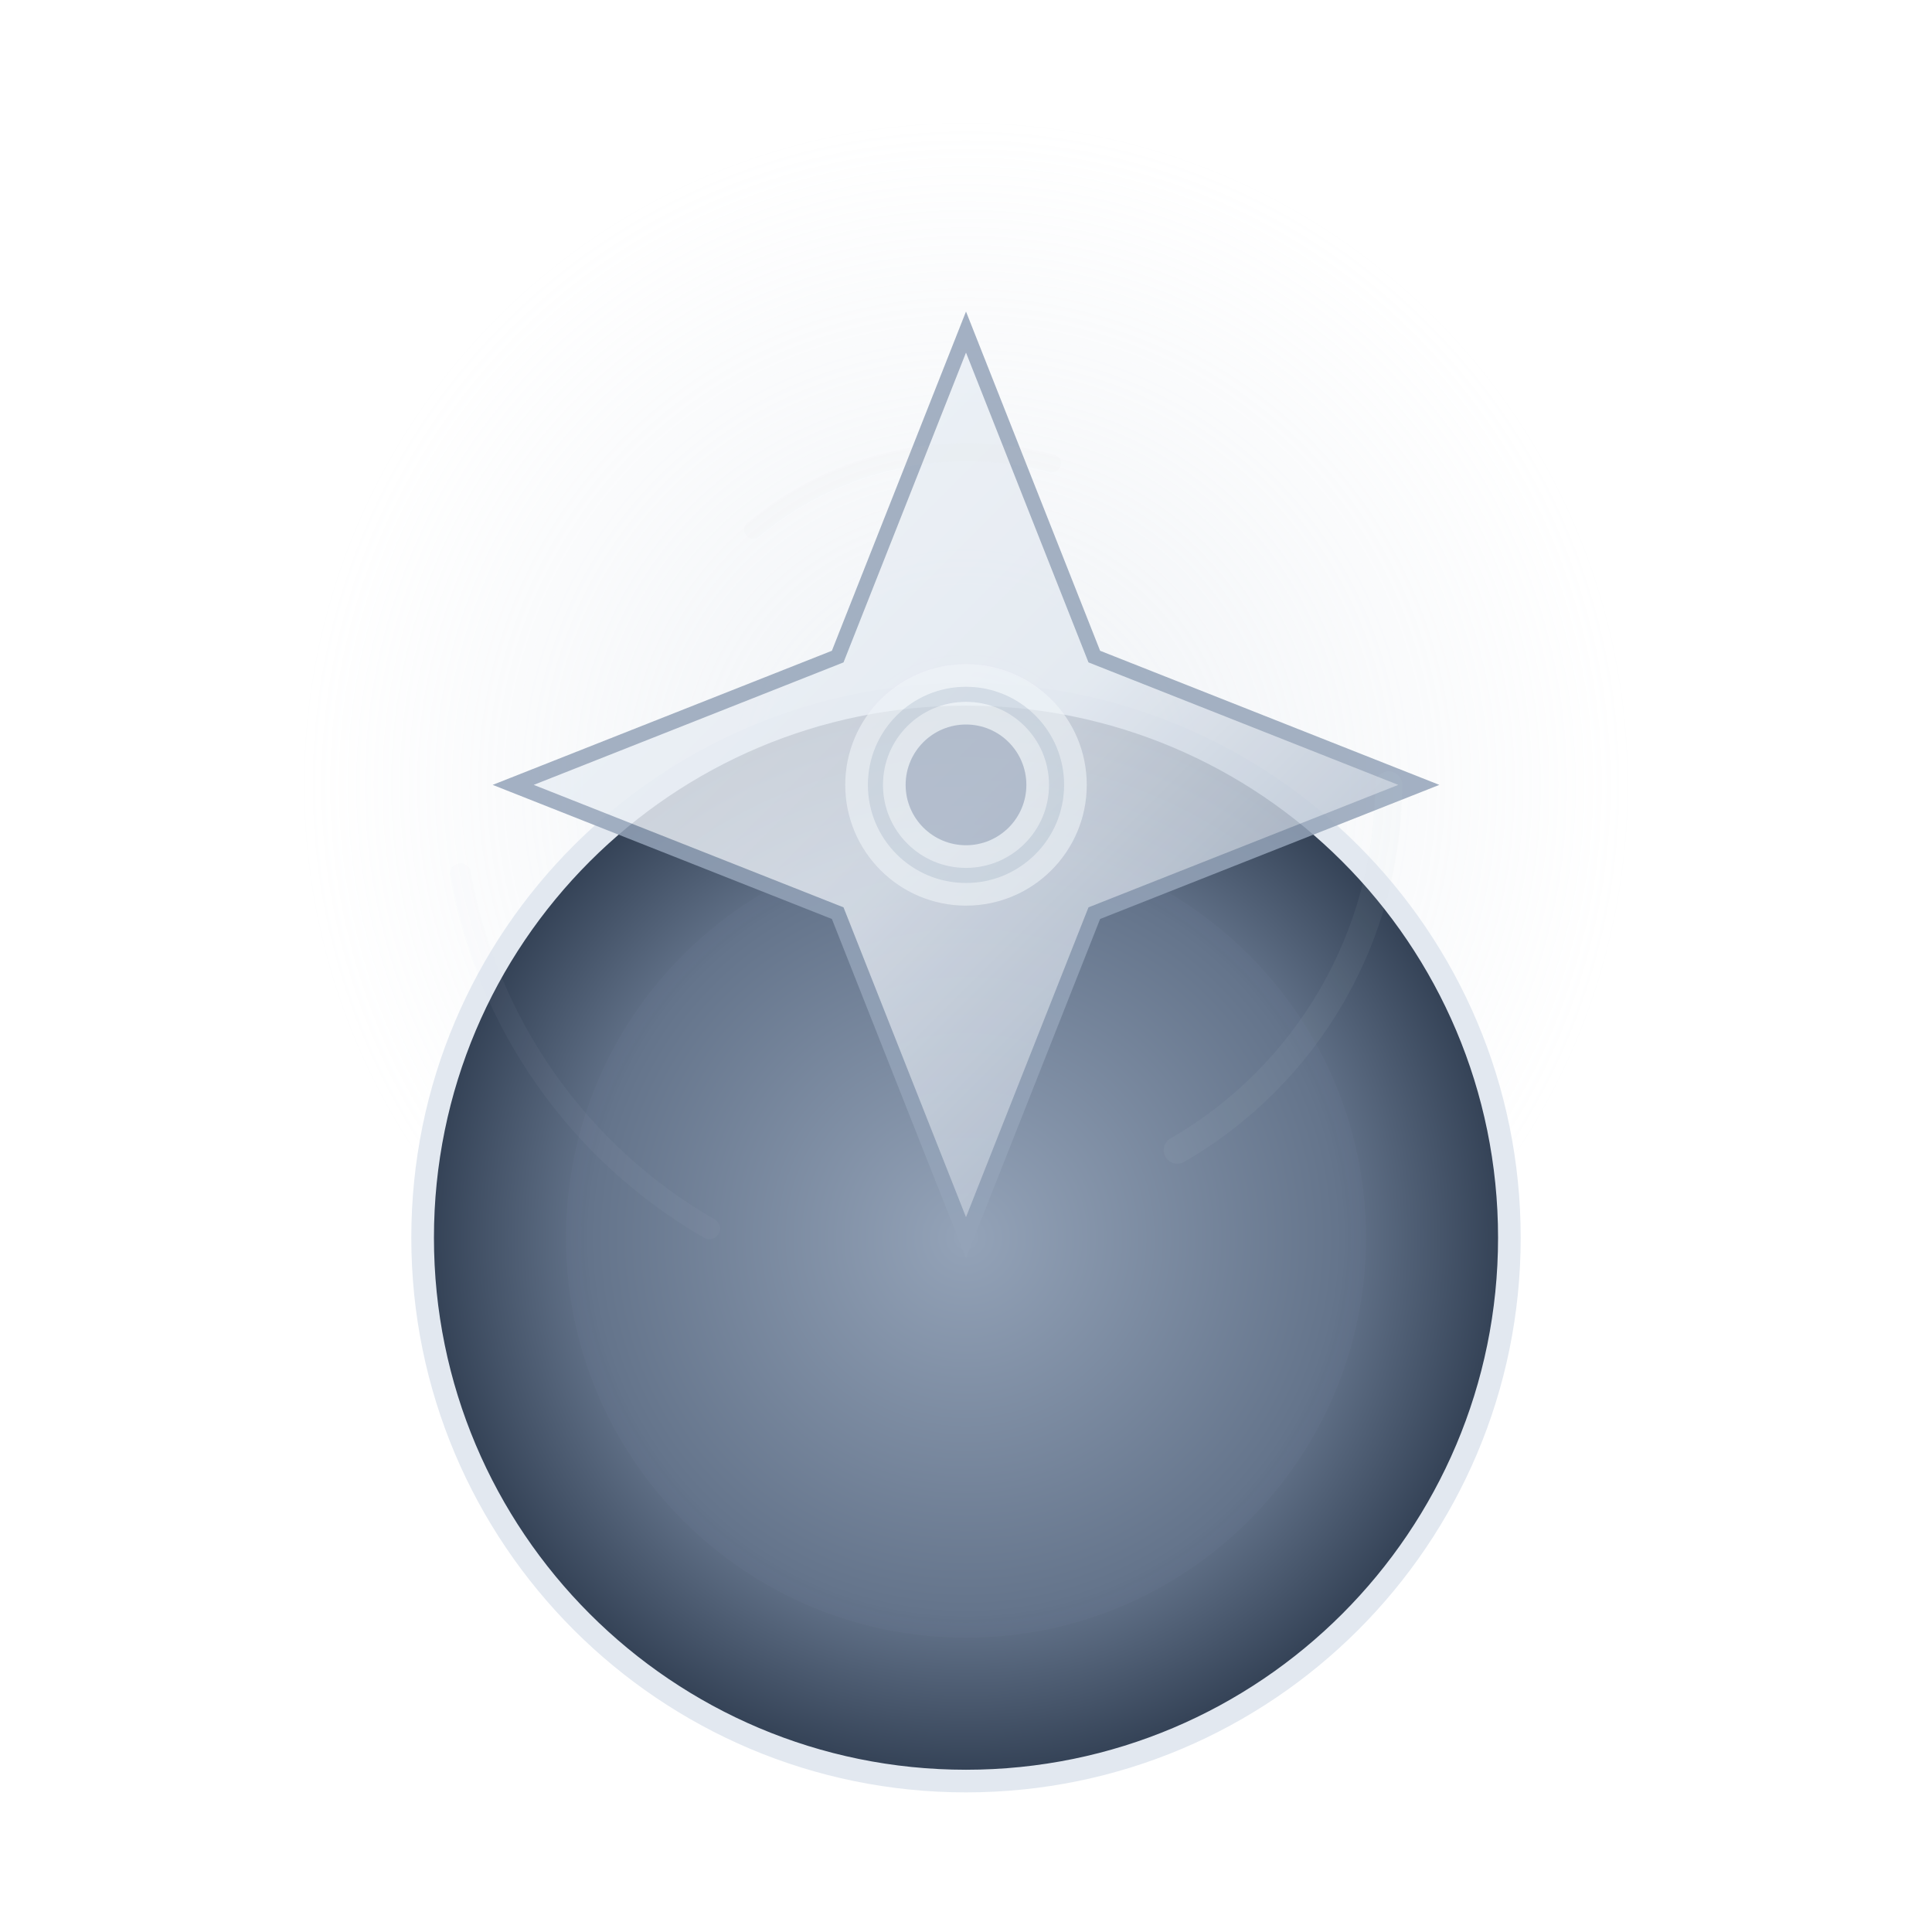
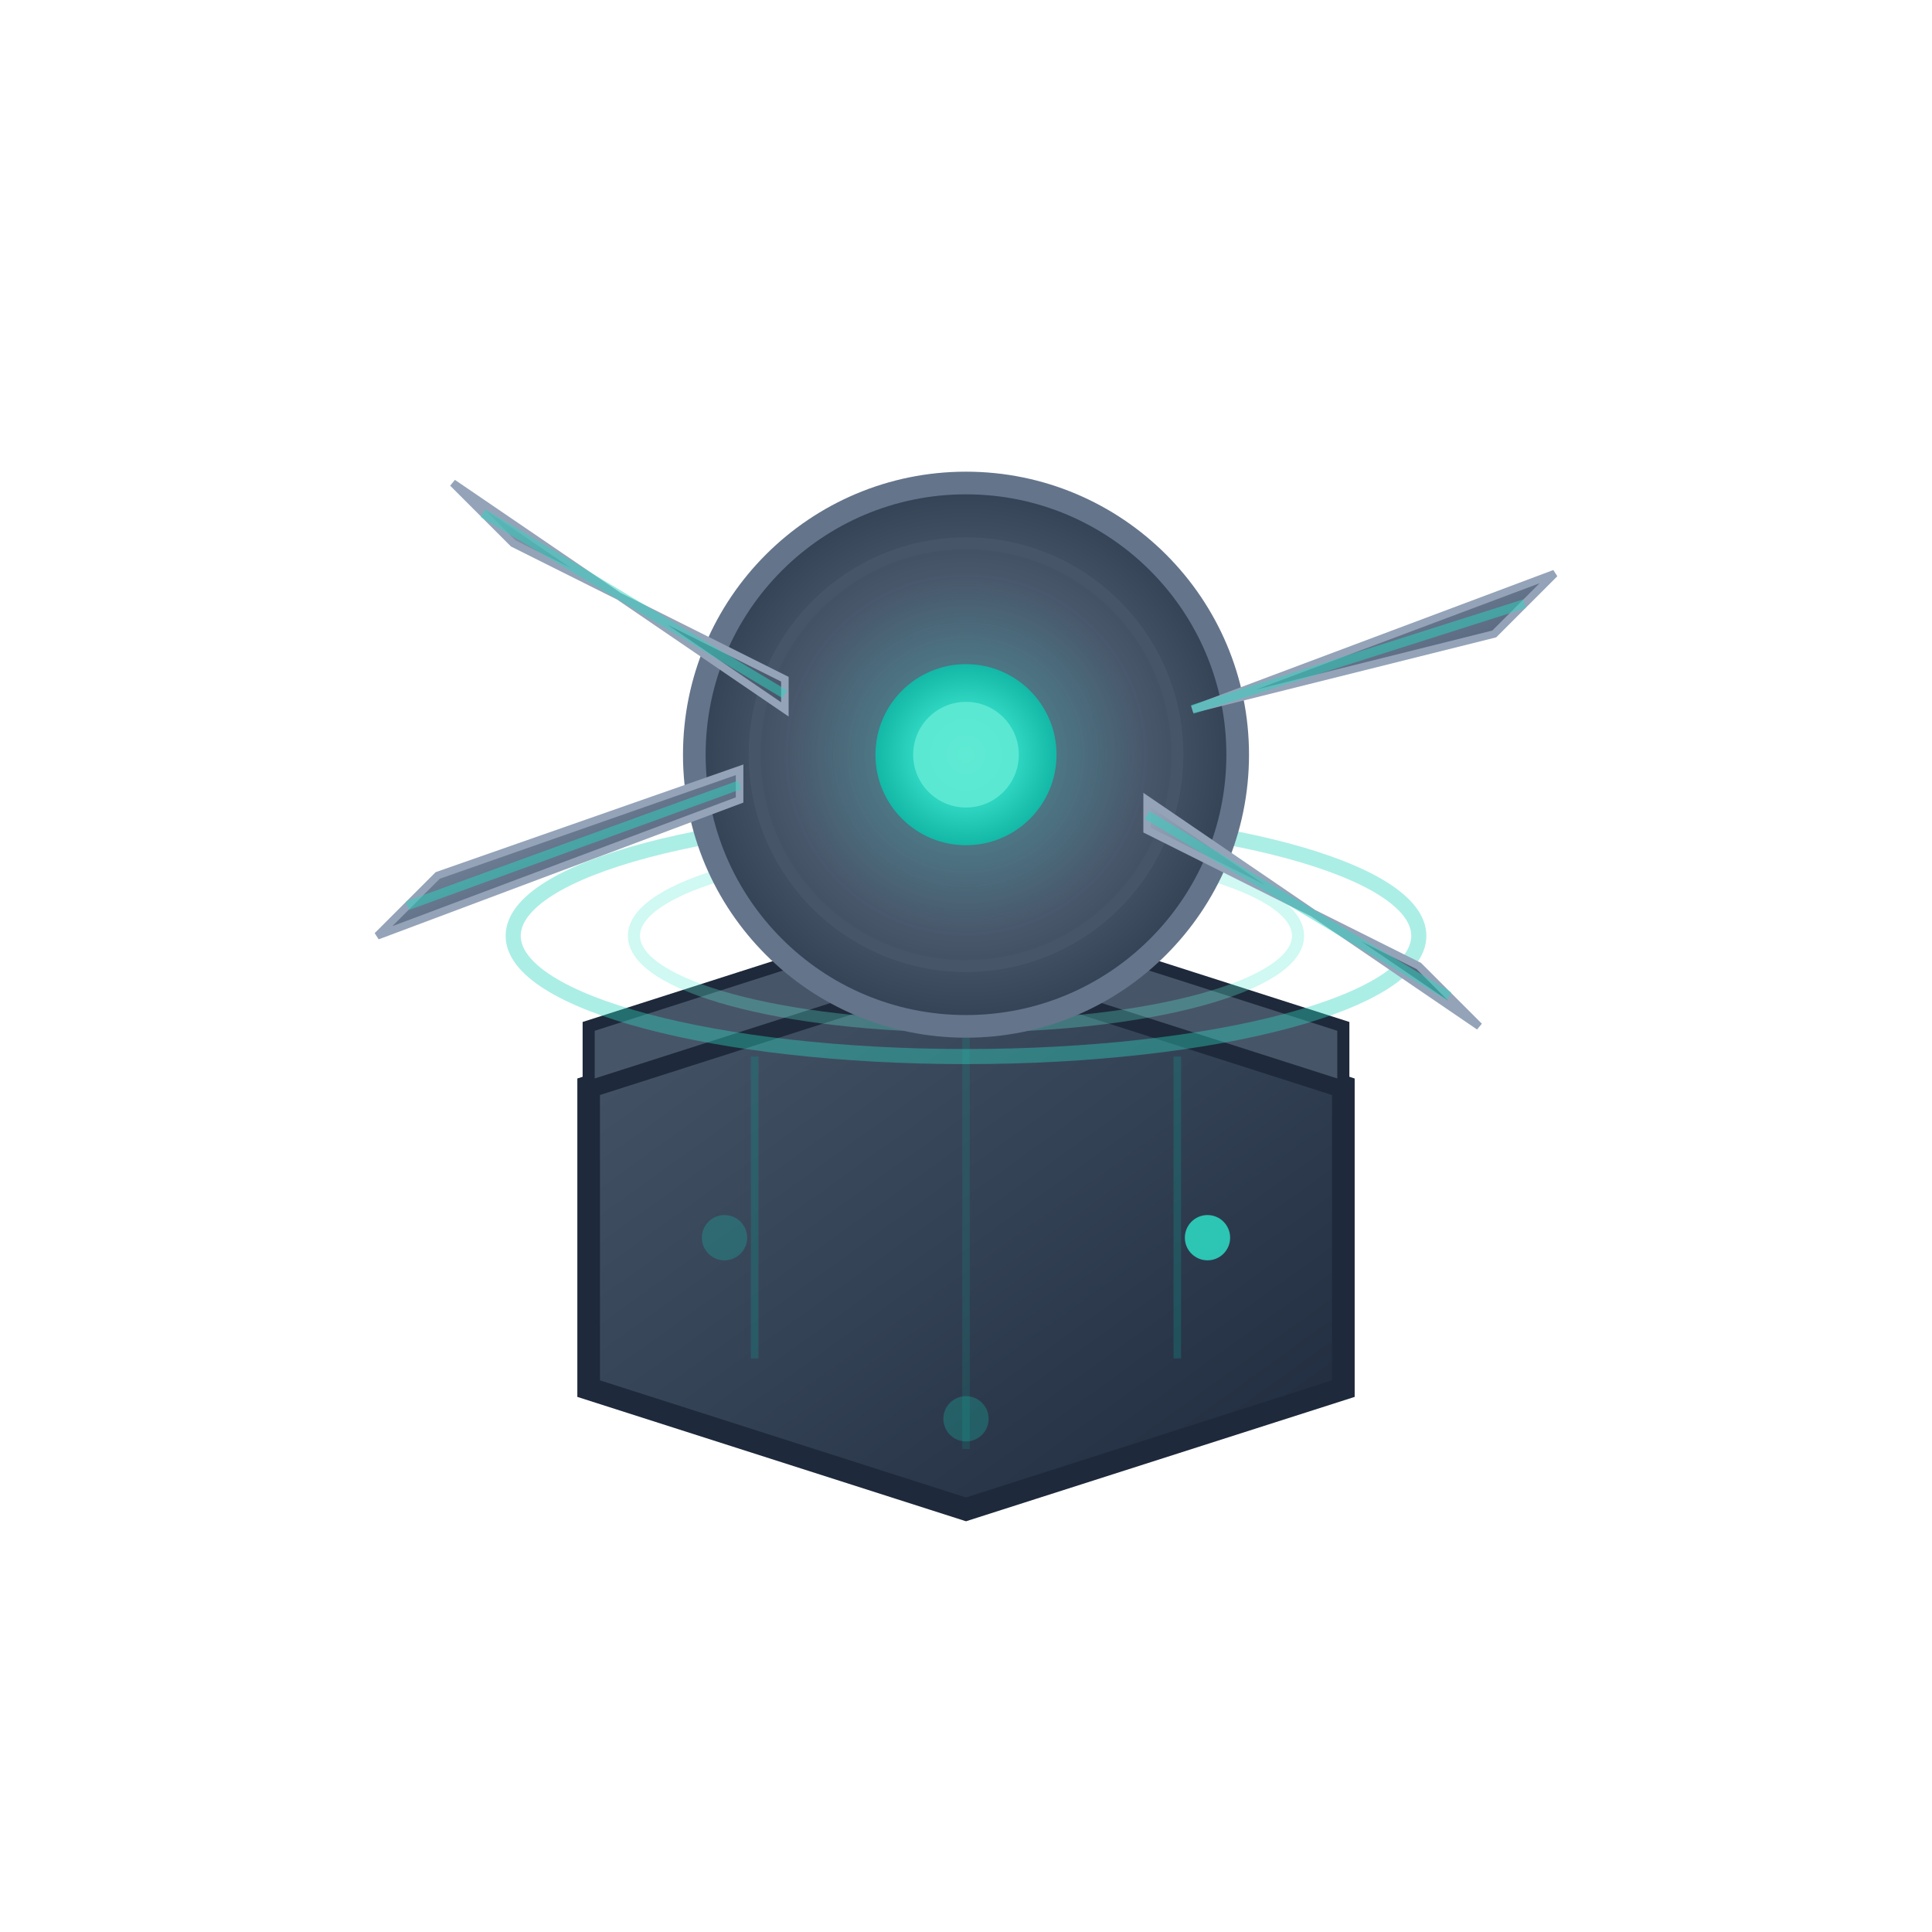
<svg xmlns="http://www.w3.org/2000/svg" viewBox="0 0 128 128">
  <defs>
-     <radialGradient id="tg0" cx="50%" cy="50%" r="50%">
-       <stop offset="0%" stop-color="#cbd5e1" stop-opacity="0.3" />
-       <stop offset="100%" stop-color="#cbd5e1" stop-opacity="0" />
-     </radialGradient>
-     <radialGradient id="tg1" cx="50%" cy="50%" r="50%">
-       <stop offset="0%" stop-color="#94a3b8" />
-       <stop offset="70%" stop-color="#64748b" />
+     <linearGradient id="base-g" x1="0%" y1="0%" x2="100%" y2="100%">
+       <stop offset="0%" stop-color="#475569" />
+       <stop offset="50%" stop-color="#334155" />
+       <stop offset="100%" stop-color="#1e293b" />
+     </linearGradient>
+     <radialGradient id="hub-g" cx="50%" cy="50%" r="50%">
+       <stop offset="0%" stop-color="#64748b" />
+       <stop offset="70%" stop-color="#475569" />
      <stop offset="100%" stop-color="#334155" />
    </radialGradient>
-     <linearGradient id="tg2" x1="0%" y1="0%" x2="100%" y2="100%">
-       <stop offset="0%" stop-color="#f1f5f9" />
-       <stop offset="50%" stop-color="#e2e8f0" />
-       <stop offset="100%" stop-color="#94a3b8" />
+     <radialGradient id="core-g" cx="50%" cy="50%" r="50%">
+       <stop offset="0%" stop-color="#5eead4" />
+       <stop offset="60%" stop-color="#2dd4bf" />
+       <stop offset="100%" stop-color="#14b8a6" />
+     </radialGradient>
+     <radialGradient id="core-glow" cx="50%" cy="50%" r="50%">
+       <stop offset="0%" stop-color="#2dd4bf" stop-opacity="0.6" />
+       <stop offset="100%" stop-color="#14b8a6" stop-opacity="0" />
+     </radialGradient>
+     <linearGradient id="blade-g" x1="0%" y1="0%" x2="100%" y2="100%">
+       <stop offset="0%" stop-color="#94a3b8" />
+       <stop offset="50%" stop-color="#64748b" />
+       <stop offset="100%" stop-color="#475569" />
    </linearGradient>
  </defs>
-   <circle cx="64" cy="52" r="44" fill="url(#tg0)" />
-   <circle cx="64" cy="82" r="36" fill="url(#tg1)" stroke="#e2e8f0" stroke-width="1.5" />
-   <circle cx="64" cy="82" r="26" fill="none" stroke="#64748b" stroke-width="1" opacity="0.4" />
-   <polygon points="64.0,22.0 72.5,43.5 94.0,52.0 72.5,60.5 64.0,82.0 55.5,60.5 34.0,52.0 55.5,43.5" fill="url(#tg2)" stroke="#94a3b8" stroke-width="1" opacity="0.85" />
-   <g opacity="0.65">
-     <circle cx="64" cy="52" r="8" fill="#f1f5f9" opacity="0.9" />
-     <circle cx="64" cy="52" r="4" fill="#94a3b8" opacity="0.8" />
-     <circle cx="64" cy="52" r="6" fill="none" stroke="#cbd5e1" stroke-width="1" />
-   </g>
-   <g opacity="0.15">
-     <path d="M92.0,52.0 A28,28 0 0 1 78.0,76.2" fill="none" stroke="#cbd5e1" stroke-width="1.8" stroke-linecap="round" opacity="0.4" />
-     <path d="M47.0,81.4 A34,34 0 0 1 30.5,57.9" fill="none" stroke="#cbd5e1" stroke-width="1.4" stroke-linecap="round" opacity="0.3" />
-     <path d="M49.9,35.1 A22,22 0 0 1 69.7,30.7" fill="none" stroke="#cbd5e1" stroke-width="1.2" stroke-linecap="round" opacity="0.25" />
-   </g>
+   <polygon points="64,100 89,92 89,72 64,64 39,72 39,92" fill="url(#base-g)" stroke="#1e293b" stroke-width="1.5" />
+   <polygon points="64,64 89,72 89,68 64,60 39,68 39,72" fill="#475569" stroke="#1e293b" stroke-width="0.8" />
+   <line x1="50" y1="70" x2="50" y2="90" stroke="#0d9488" stroke-width="0.5" opacity="0.3" />
+   <line x1="78" y1="70" x2="78" y2="90" stroke="#0d9488" stroke-width="0.5" opacity="0.3" />
+   <line x1="64" y1="66" x2="64" y2="96" stroke="#0d9488" stroke-width="0.5" opacity="0.2" />
+   <ellipse cx="64" cy="62" rx="30" ry="8" fill="none" stroke="#2dd4bf" stroke-width="1" opacity="0.4" />
+   <ellipse cx="64" cy="62" rx="22" ry="6" fill="none" stroke="#5eead4" stroke-width="0.8" opacity="0.3" />
+   <circle cx="64" cy="50" r="18" fill="url(#hub-g)" stroke="#64748b" stroke-width="1.5" />
+   <circle cx="64" cy="50" r="14" fill="none" stroke="#475569" stroke-width="0.8" />
+   <polygon points="79,47 103,38 99,42 79,47" fill="url(#blade-g)" stroke="#94a3b8" stroke-width="0.5" />
+   <line x1="79" y1="47" x2="101" y2="40" stroke="#2dd4bf" stroke-width="0.6" opacity="0.5" />
+   <polygon points="76,53 98,68 94,64 76,55" fill="url(#blade-g)" stroke="#94a3b8" stroke-width="0.5" />
+   <line x1="76" y1="54" x2="96" y2="66" stroke="#2dd4bf" stroke-width="0.6" opacity="0.5" />
+   <polygon points="49,53 25,62 29,58 49,51" fill="url(#blade-g)" stroke="#94a3b8" stroke-width="0.5" />
+   <line x1="49" y1="52" x2="27" y2="60" stroke="#2dd4bf" stroke-width="0.6" opacity="0.5" />
+   <polygon points="52,47 30,32 34,36 52,45" fill="url(#blade-g)" stroke="#94a3b8" stroke-width="0.5" />
+   <line x1="52" y1="46" x2="32" y2="34" stroke="#2dd4bf" stroke-width="0.6" opacity="0.5" />
+   <circle cx="64" cy="50" r="12" fill="url(#core-glow)" opacity="0.6" />
+   <circle cx="64" cy="50" r="6" fill="url(#core-g)" />
+   <circle cx="64" cy="50" r="3.5" fill="#5eead4" opacity="0.9" />
+   <circle cx="48" cy="82" r="1.5" fill="#14b8a6" opacity="0.3" />
+   <circle cx="80" cy="82" r="1.5" fill="#2dd4bf" opacity="0.9" />
+   <circle cx="64" cy="94" r="1.5" fill="#14b8a6" opacity="0.3" />
</svg>
